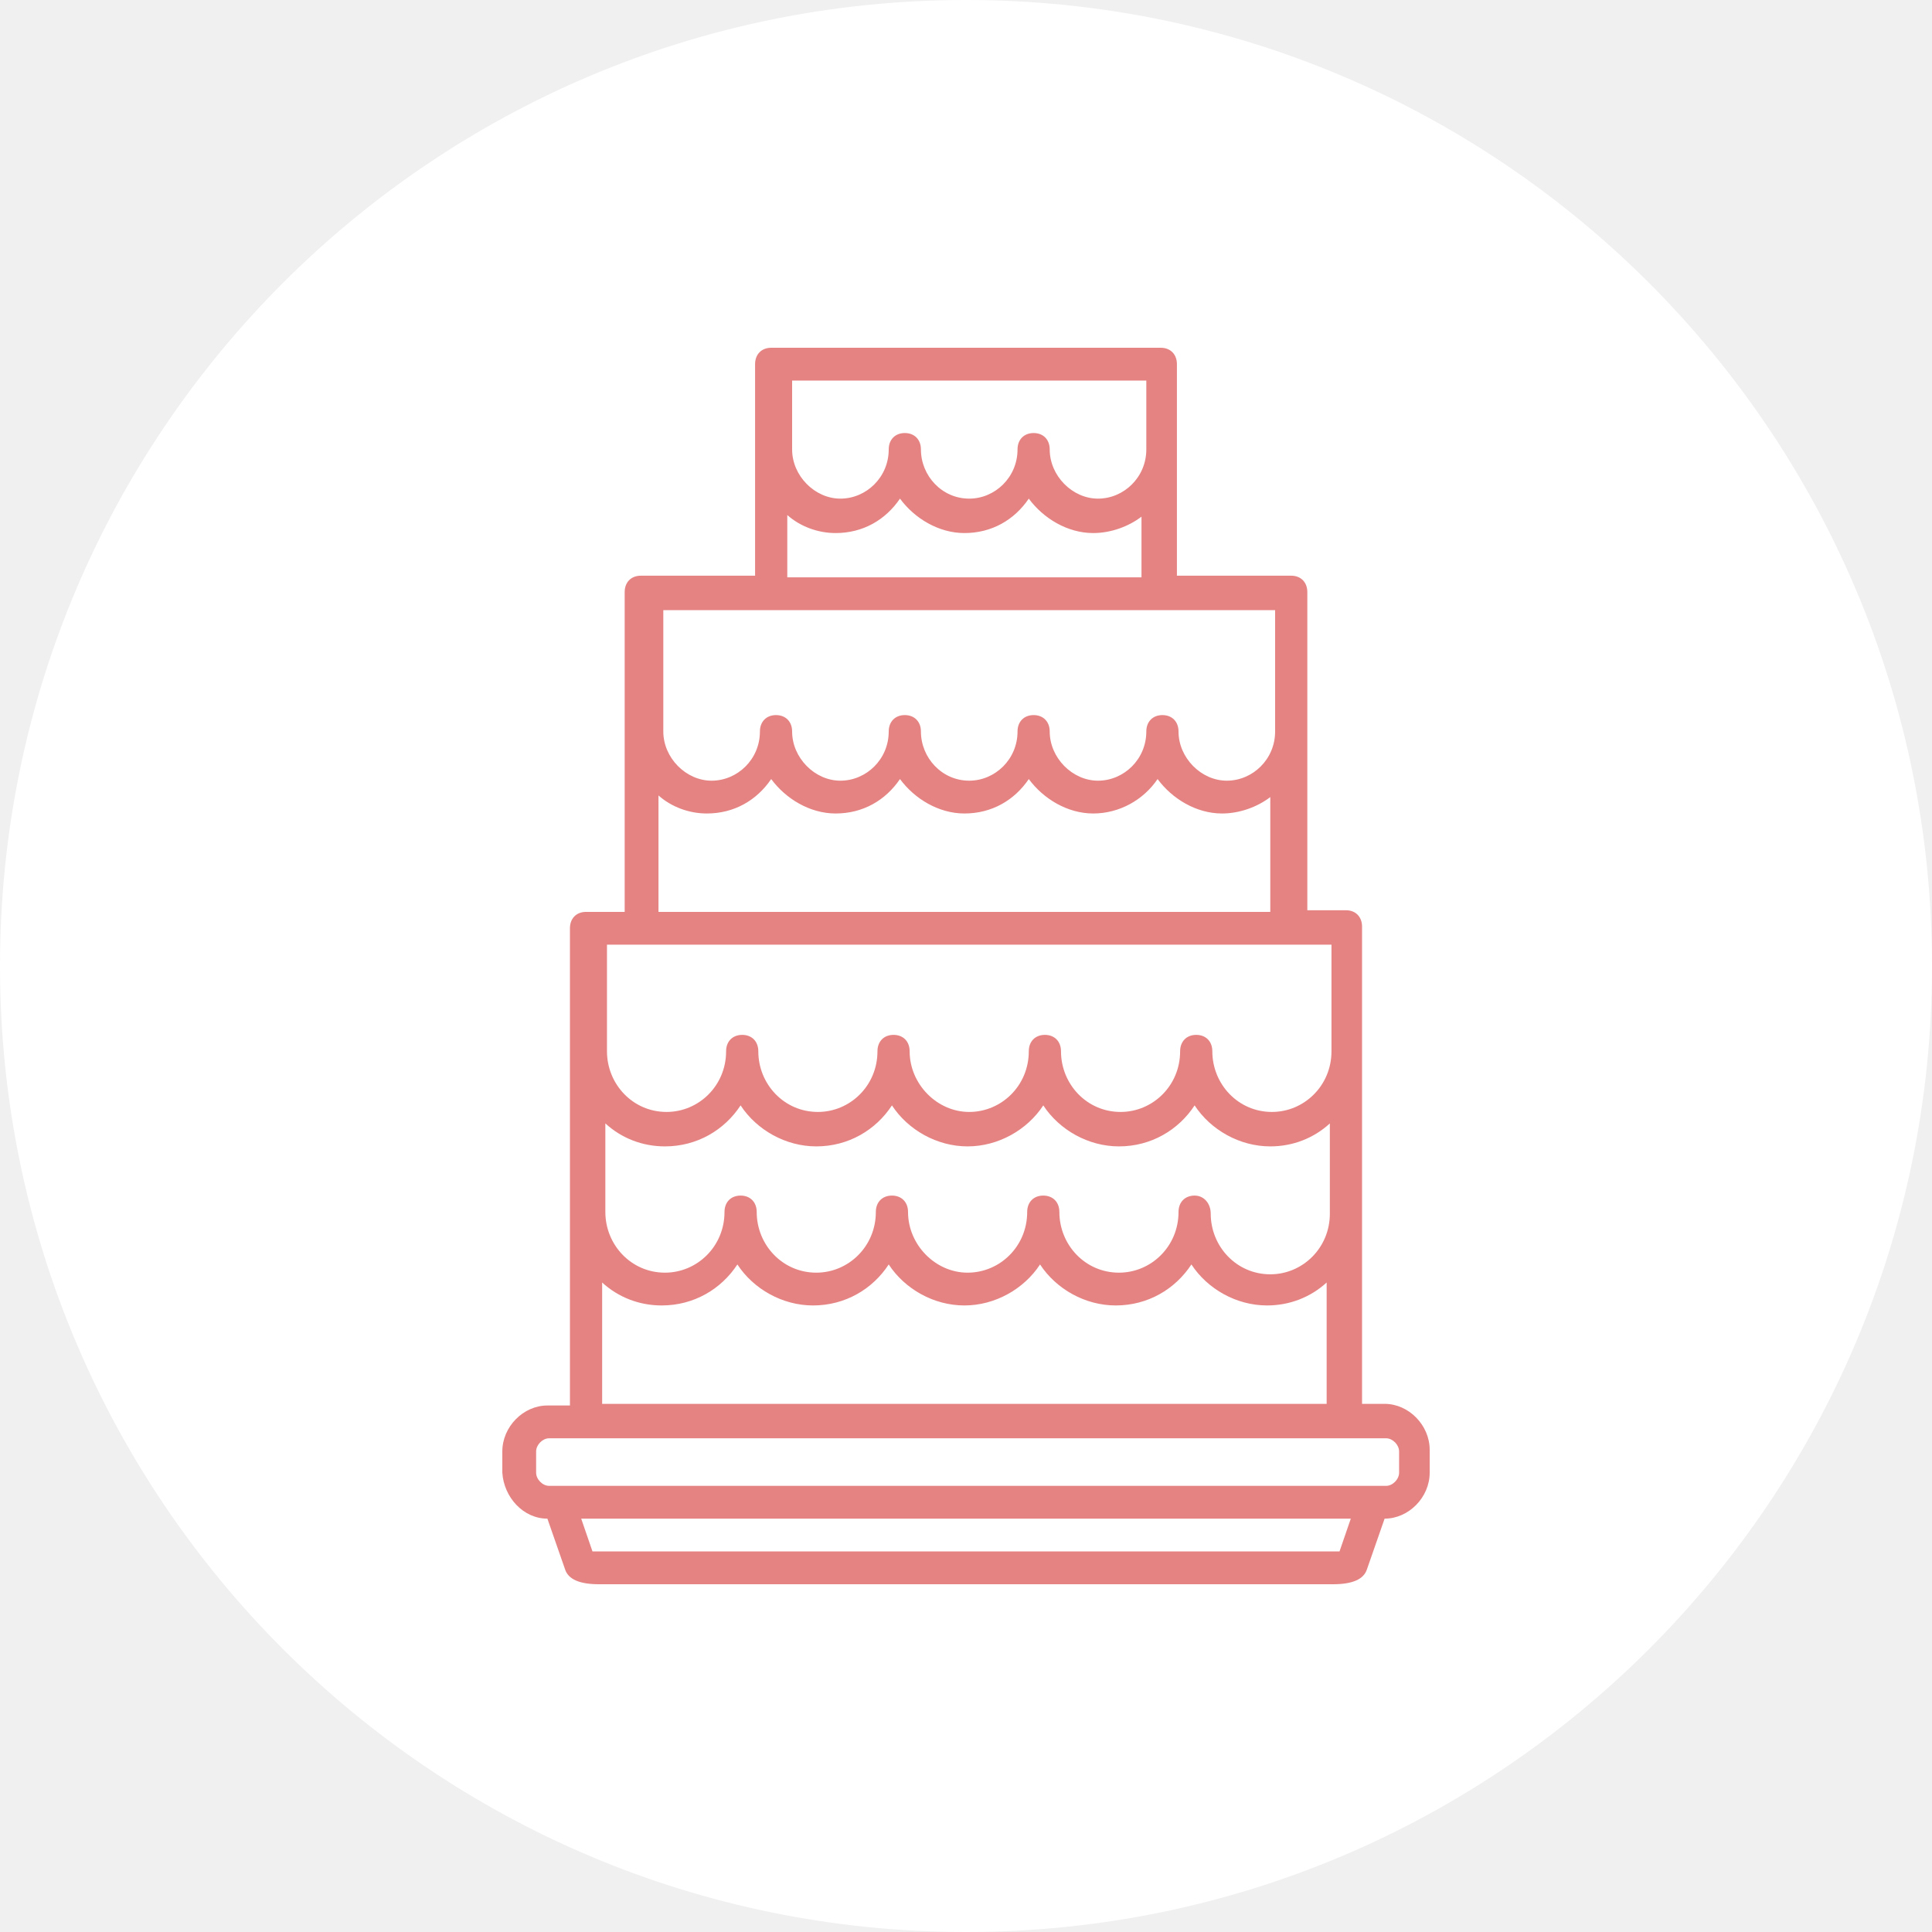
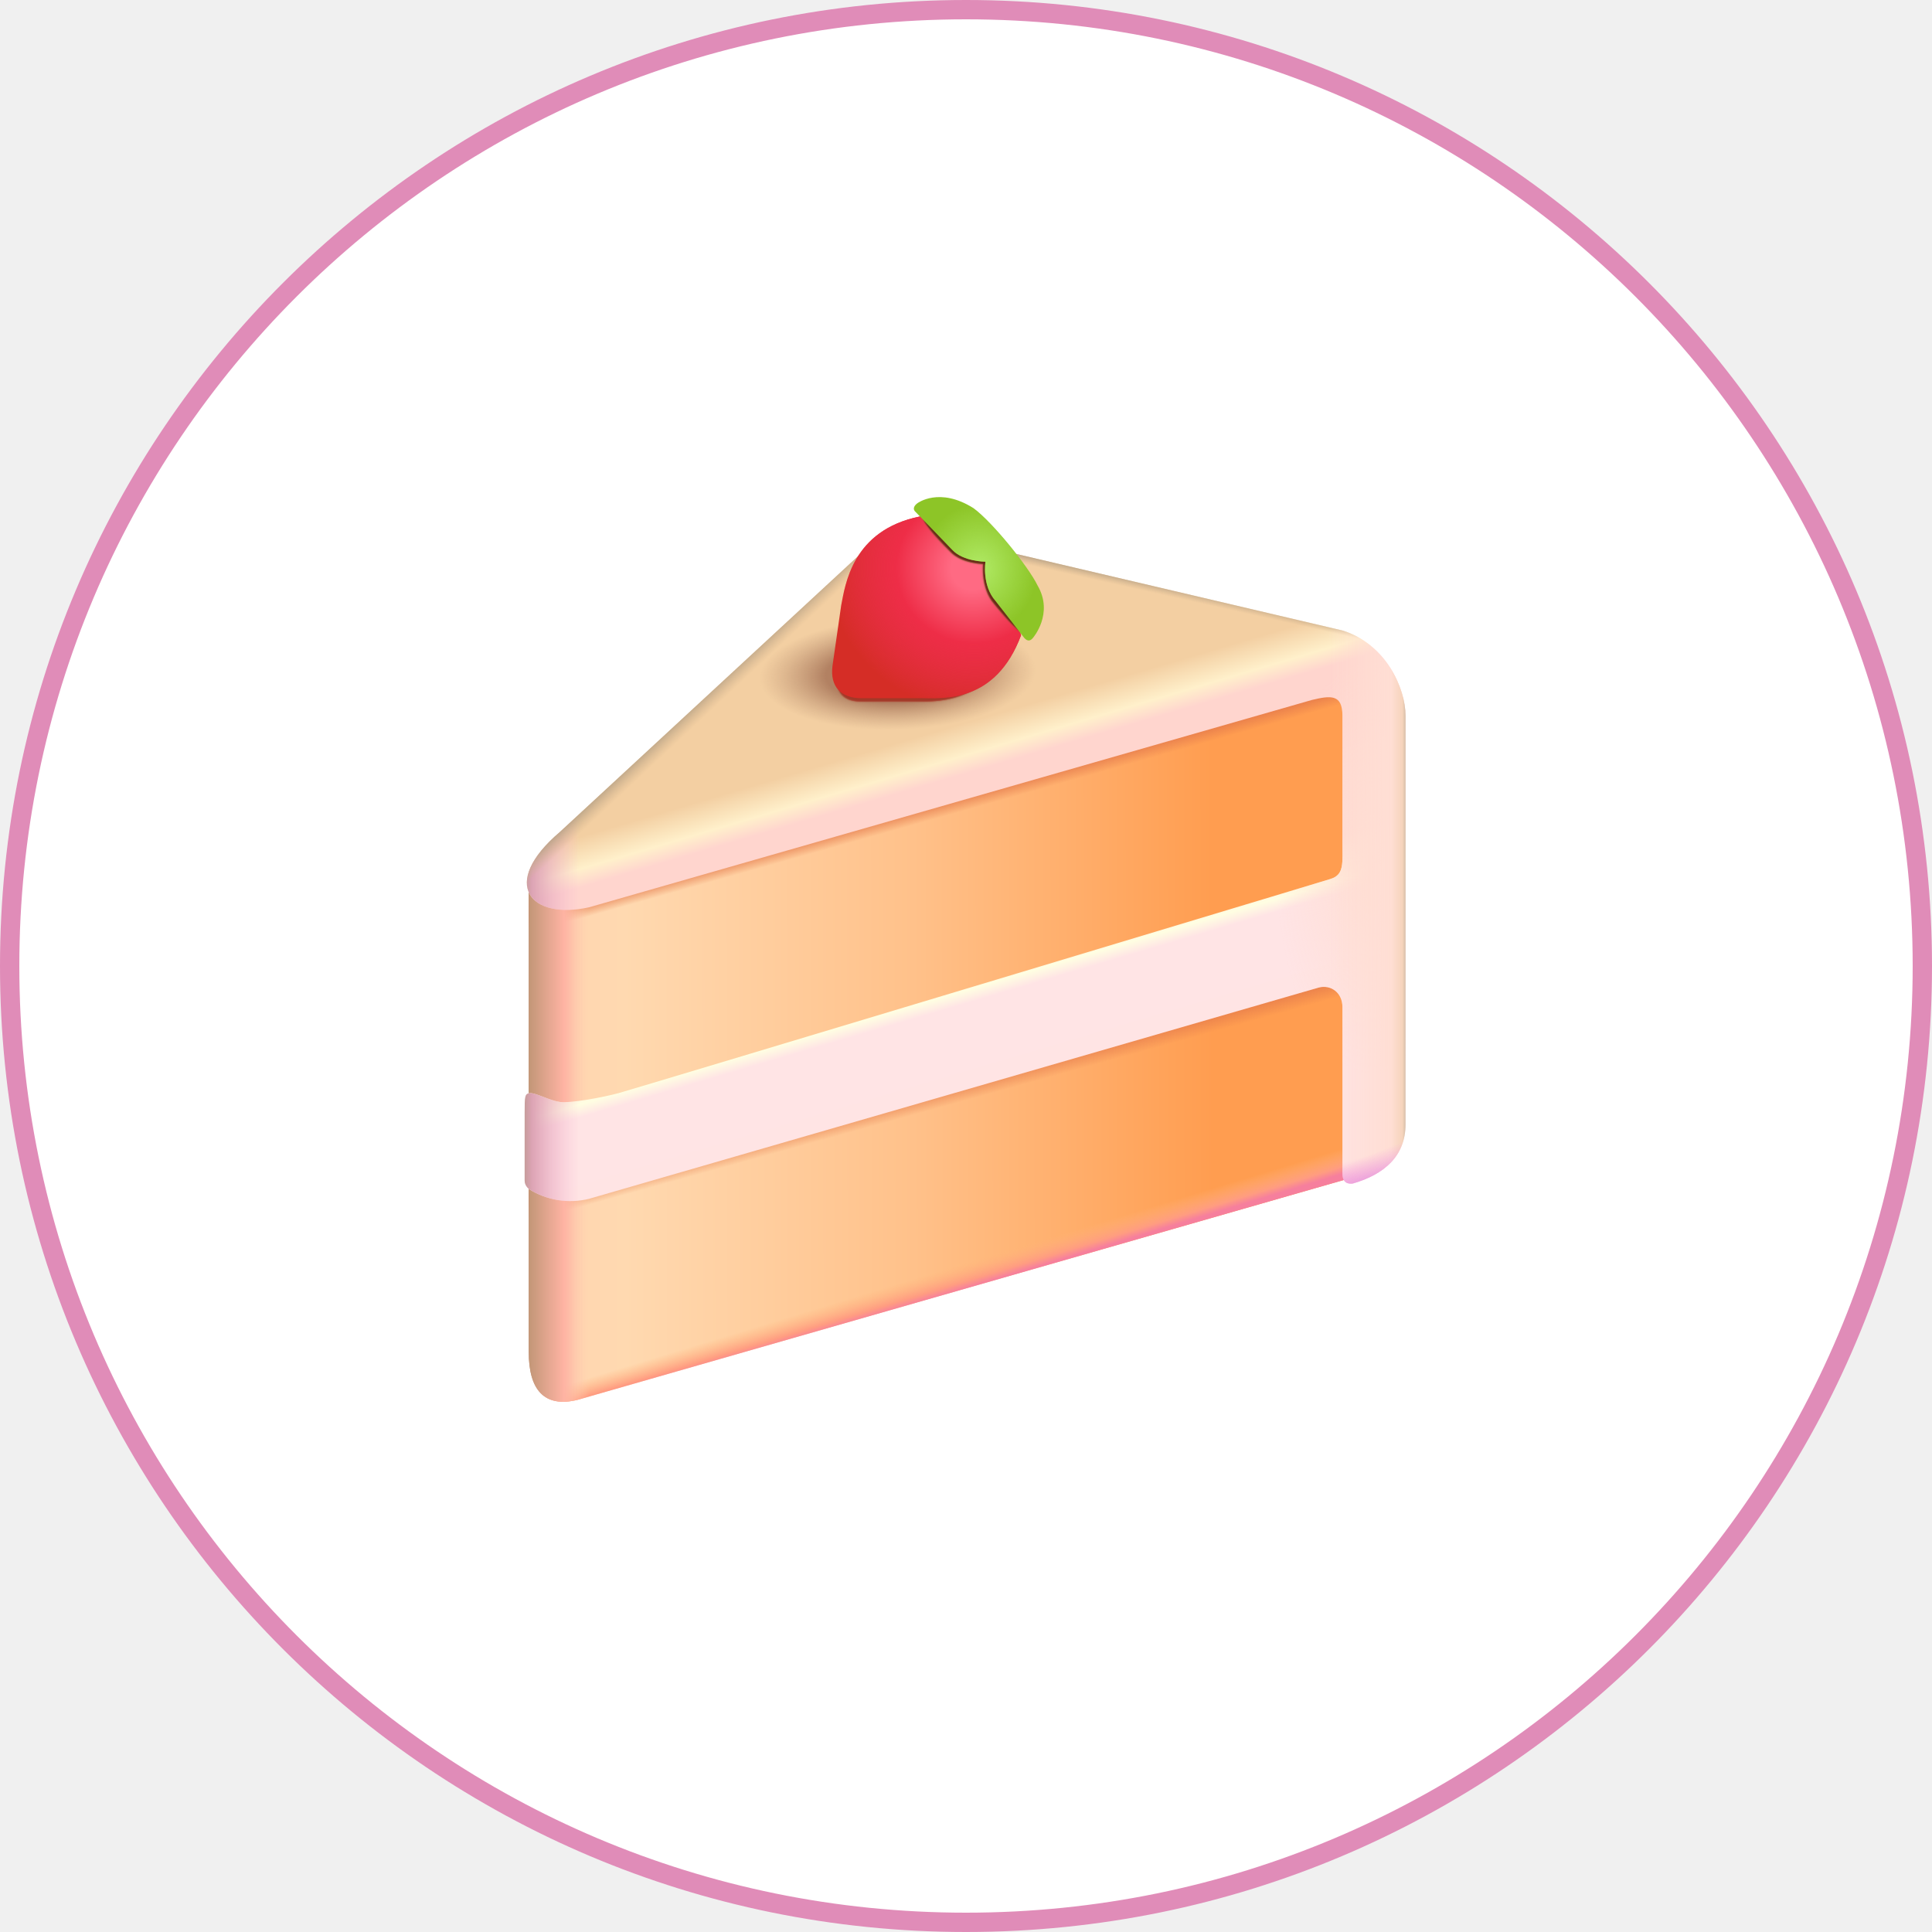
<svg xmlns="http://www.w3.org/2000/svg" width="100" height="100" viewBox="0 0 100 100" fill="none">
-   <circle cx="50" cy="50" r="50" fill="white" />
-   <path d="M28.333 78.605L29.25 81.236C29.417 81.745 30 82 31 82H69C70 82 70.583 81.745 70.75 81.236L71.667 78.605C72.917 78.605 74 77.501 74 76.228V75.04C74 73.767 72.917 72.663 71.667 72.663H70.5V47.963C70.5 47.454 70.167 47.114 69.667 47.114H67.667V30.647C67.667 30.138 67.333 29.798 66.833 29.798H60.917V18.849C60.917 18.34 60.583 18 60.083 18H39.917C39.417 18 39.083 18.34 39.083 18.849V29.798H33.167C32.667 29.798 32.333 30.138 32.333 30.647V47.199H30.333C29.833 47.199 29.5 47.538 29.5 48.048V72.748H28.333C27.083 72.748 26 73.852 26 75.125V76.228C26.083 77.501 27.083 78.605 28.333 78.605ZM69.083 80.302H31C30.917 80.302 30.75 80.302 30.667 80.302L30.083 78.605H69.917L69.333 80.302C69.25 80.302 69.167 80.302 69.083 80.302ZM61.833 61.883C61.333 61.883 61 62.223 61 62.732C61 64.515 59.583 65.873 57.917 65.873C56.167 65.873 54.833 64.43 54.833 62.732C54.833 62.223 54.5 61.883 54 61.883C53.5 61.883 53.167 62.223 53.167 62.732C53.167 64.515 51.75 65.873 50.083 65.873C48.417 65.873 47 64.43 47 62.732C47 62.223 46.667 61.883 46.167 61.883C45.667 61.883 45.333 62.223 45.333 62.732C45.333 64.515 43.917 65.873 42.25 65.873C40.5 65.873 39.167 64.43 39.167 62.732C39.167 62.223 38.833 61.883 38.333 61.883C37.833 61.883 37.5 62.223 37.5 62.732C37.5 64.515 36.083 65.873 34.417 65.873C32.667 65.873 31.333 64.43 31.333 62.732V58.148C32.167 58.913 33.25 59.337 34.417 59.337C36.083 59.337 37.5 58.488 38.333 57.215C39.167 58.488 40.667 59.337 42.25 59.337C43.917 59.337 45.333 58.488 46.167 57.215C47 58.488 48.5 59.337 50.083 59.337C51.667 59.337 53.167 58.488 54 57.215C54.833 58.488 56.333 59.337 57.917 59.337C59.583 59.337 61 58.488 61.833 57.215C62.667 58.488 64.167 59.337 65.75 59.337C66.917 59.337 68 58.913 68.833 58.148V62.817C68.833 64.6 67.417 65.958 65.75 65.958C64 65.958 62.667 64.515 62.667 62.817C62.667 62.308 62.333 61.883 61.833 61.883ZM59.333 19.698V23.263C59.333 24.706 58.167 25.809 56.833 25.809C55.5 25.809 54.333 24.621 54.333 23.263C54.333 22.753 54 22.414 53.5 22.414C53 22.414 52.667 22.753 52.667 23.263C52.667 24.706 51.5 25.809 50.167 25.809C48.75 25.809 47.667 24.621 47.667 23.263C47.667 22.753 47.333 22.414 46.833 22.414C46.333 22.414 46 22.753 46 23.263C46 24.706 44.833 25.809 43.5 25.809C42.167 25.809 41 24.621 41 23.263V19.698H59.333ZM40.75 26.658C41.417 27.252 42.333 27.591 43.25 27.591C44.667 27.591 45.833 26.913 46.583 25.809C47.333 26.828 48.583 27.591 49.917 27.591C51.333 27.591 52.5 26.913 53.25 25.809C54 26.828 55.25 27.591 56.583 27.591C57.5 27.591 58.417 27.252 59.083 26.743V29.883H40.75V26.658ZM66 31.496V37.862C66 39.305 64.833 40.408 63.5 40.408C62.167 40.408 61 39.22 61 37.862C61 37.353 60.667 37.013 60.167 37.013C59.667 37.013 59.333 37.353 59.333 37.862C59.333 39.305 58.167 40.408 56.833 40.408C55.5 40.408 54.333 39.22 54.333 37.862C54.333 37.353 54 37.013 53.5 37.013C53 37.013 52.667 37.353 52.667 37.862C52.667 39.305 51.5 40.408 50.167 40.408C48.75 40.408 47.667 39.22 47.667 37.862C47.667 37.353 47.333 37.013 46.833 37.013C46.333 37.013 46 37.353 46 37.862C46 39.305 44.833 40.408 43.5 40.408C42.167 40.408 41 39.22 41 37.862C41 37.353 40.667 37.013 40.167 37.013C39.667 37.013 39.333 37.353 39.333 37.862C39.333 39.305 38.167 40.408 36.833 40.408C35.5 40.408 34.333 39.22 34.333 37.862V31.581H66V31.496ZM34.083 41.172C34.75 41.767 35.667 42.106 36.583 42.106C38 42.106 39.167 41.427 39.917 40.324C40.667 41.342 41.917 42.106 43.25 42.106C44.667 42.106 45.833 41.427 46.583 40.324C47.333 41.342 48.583 42.106 49.917 42.106C51.333 42.106 52.5 41.427 53.25 40.324C54 41.342 55.25 42.106 56.583 42.106C57.917 42.106 59.167 41.427 59.917 40.324C60.667 41.342 61.917 42.106 63.25 42.106C64.167 42.106 65.083 41.767 65.75 41.257V47.199H34.083V41.172ZM68.917 48.812V54.414C68.917 56.196 67.5 57.554 65.833 57.554C64.083 57.554 62.75 56.111 62.75 54.414C62.75 53.904 62.417 53.565 61.917 53.565C61.417 53.565 61.083 53.904 61.083 54.414C61.083 56.196 59.667 57.554 58 57.554C56.25 57.554 54.917 56.111 54.917 54.414C54.917 53.904 54.583 53.565 54.083 53.565C53.583 53.565 53.25 53.904 53.25 54.414C53.25 56.196 51.833 57.554 50.167 57.554C48.5 57.554 47.083 56.111 47.083 54.414C47.083 53.904 46.75 53.565 46.25 53.565C45.75 53.565 45.417 53.904 45.417 54.414C45.417 56.196 44 57.554 42.333 57.554C40.583 57.554 39.25 56.111 39.25 54.414C39.25 53.904 38.917 53.565 38.417 53.565C37.917 53.565 37.583 53.904 37.583 54.414C37.583 56.196 36.167 57.554 34.5 57.554C32.75 57.554 31.417 56.111 31.417 54.414V48.897H68.917V48.812ZM31.167 66.382C32 67.146 33.083 67.57 34.25 67.57C35.917 67.57 37.333 66.722 38.167 65.448C39 66.722 40.5 67.57 42.083 67.57C43.75 67.57 45.167 66.722 46 65.448C46.833 66.722 48.333 67.57 49.917 67.57C51.5 67.57 53 66.722 53.833 65.448C54.667 66.722 56.167 67.57 57.75 67.57C59.417 67.57 60.833 66.722 61.667 65.448C62.5 66.722 64 67.57 65.583 67.57C66.75 67.57 67.833 67.146 68.667 66.382V72.663H31.167V66.382ZM27.75 75.125C27.75 74.785 28.083 74.446 28.417 74.446H71.75C72.083 74.446 72.417 74.785 72.417 75.125V76.228C72.417 76.568 72.083 76.907 71.75 76.907H28.417C28.083 76.907 27.75 76.568 27.75 76.228V75.125Z" fill="#E58383" />
+   <circle cx="50" cy="50" r="49.5" fill="white" stroke="#E08CB8" />
+   <path d="M29.894 72.457L69.918 60.972L71.197 59.795V36.964L69.536 33.747L27.367 45.682V69.966C27.367 71.957 28.173 72.868 29.894 72.457Z" fill="url(#paint0_linear_406_1)" />
+   <path d="M29.894 72.457L69.918 60.972L71.197 59.795V36.964L69.536 33.747L27.367 45.682V69.966C27.367 71.957 28.173 72.868 29.894 72.457Z" fill="url(#paint1_linear_406_1)" />
+   <path d="M29.894 72.457L69.918 60.972L71.197 59.795V36.964L69.536 33.747L27.367 45.682V69.966C27.367 71.957 28.173 72.868 29.894 72.457Z" fill="url(#paint2_linear_406_1)" />
+   <path d="M29.894 72.457L69.918 60.972L71.197 59.795V36.964L69.536 33.747L27.367 45.682V69.966C27.367 71.957 28.173 72.868 29.894 72.457Z" fill="url(#paint3_linear_406_1)" />
+   <path d="M29.894 72.457L69.918 60.972L71.197 59.795V36.964L69.536 33.747L27.367 45.682V69.966C27.367 71.957 28.173 72.868 29.894 72.457Z" fill="url(#paint4_linear_406_1)" />
+   <path d="M45.18 28.076L28.979 43.063C25.817 45.764 27.46 47.631 30.497 46.961L67.914 36.227C68.876 35.999 69.484 35.924 69.484 37.037V43.57C69.484 44.686 69.588 45.268 68.876 45.492C68.876 45.492 32.793 56.37 32.016 56.581C31.239 56.792 29.514 57.114 28.977 57.036C28.443 56.958 27.764 56.581 27.46 56.581C27.156 56.581 27.156 56.757 27.156 57.594V61.115C27.156 61.38 27.383 61.55 27.383 61.55C27.842 61.839 28.354 62.031 28.889 62.117C29.424 62.203 29.971 62.18 30.497 62.049L68.27 51.113C68.876 50.96 69.484 51.367 69.484 52.126V60.735C69.484 61.258 69.801 61.286 70.023 61.258C71.635 60.793 72.75 59.839 72.75 58.201V37.037C72.75 35.651 71.747 33.336 69.484 32.634L51.56 28.428C49.859 28.074 46.568 27 45.18 28.076Z" fill="url(#paint5_linear_406_1)" />
+   <path d="M45.18 28.076L28.979 43.063C25.817 45.764 27.46 47.631 30.497 46.961L67.914 36.227C68.876 35.999 69.484 35.924 69.484 37.037V43.57C69.484 44.686 69.588 45.268 68.876 45.492C68.876 45.492 32.793 56.37 32.016 56.581C31.239 56.792 29.514 57.114 28.977 57.036C28.443 56.958 27.764 56.581 27.46 56.581C27.156 56.581 27.156 56.757 27.156 57.594V61.115C27.156 61.38 27.383 61.55 27.383 61.55C27.842 61.839 28.354 62.031 28.889 62.117C29.424 62.203 29.971 62.18 30.497 62.049L68.27 51.113C68.876 50.96 69.484 51.367 69.484 52.126V60.735C69.484 61.258 69.801 61.286 70.023 61.258C71.635 60.793 72.75 59.839 72.75 58.201V37.037C72.75 35.651 71.747 33.336 69.484 32.634L51.56 28.428C49.859 28.074 46.568 27 45.18 28.076Z" fill="url(#paint6_linear_406_1)" />
+   <path d="M45.18 28.076L28.979 43.063C25.817 45.764 27.46 47.631 30.497 46.961L67.914 36.227C68.876 35.999 69.484 35.924 69.484 37.037V43.57C69.484 44.686 69.588 45.268 68.876 45.492C68.876 45.492 32.793 56.37 32.016 56.581C31.239 56.792 29.514 57.114 28.977 57.036C28.443 56.958 27.764 56.581 27.46 56.581C27.156 56.581 27.156 56.757 27.156 57.594V61.115C27.156 61.38 27.383 61.55 27.383 61.55C27.842 61.839 28.354 62.031 28.889 62.117C29.424 62.203 29.971 62.18 30.497 62.049L68.27 51.113C68.876 50.96 69.484 51.367 69.484 52.126V60.735C69.484 61.258 69.801 61.286 70.023 61.258C71.635 60.793 72.75 59.839 72.75 58.201V37.037C72.75 35.651 71.747 33.336 69.484 32.634L51.56 28.428C49.859 28.074 46.568 27 45.18 28.076Z" fill="url(#paint7_linear_406_1)" />
+   <path d="M45.18 28.076L28.979 43.063C25.817 45.764 27.46 47.631 30.497 46.961L67.914 36.227C68.876 35.999 69.484 35.924 69.484 37.037V43.57C69.484 44.686 69.588 45.268 68.876 45.492C68.876 45.492 32.793 56.37 32.016 56.581C31.239 56.792 29.514 57.114 28.977 57.036C28.443 56.958 27.764 56.581 27.46 56.581C27.156 56.581 27.156 56.757 27.156 57.594V61.115C27.156 61.38 27.383 61.55 27.383 61.55C27.842 61.839 28.354 62.031 28.889 62.117C29.424 62.203 29.971 62.18 30.497 62.049L68.27 51.113C68.876 50.96 69.484 51.367 69.484 52.126V60.735C69.484 61.258 69.801 61.286 70.023 61.258C71.635 60.793 72.75 59.839 72.75 58.201V37.037C72.75 35.651 71.747 33.336 69.484 32.634L51.56 28.428C49.859 28.074 46.568 27 45.18 28.076Z" fill="url(#paint8_linear_406_1)" />
+   <path d="M45.18 28.076L28.979 43.063C25.817 45.764 27.46 47.631 30.497 46.961L67.914 36.227C68.876 35.999 69.484 35.924 69.484 37.037V43.57C69.484 44.686 69.588 45.268 68.876 45.492C68.876 45.492 32.793 56.37 32.016 56.581C31.239 56.792 29.514 57.114 28.977 57.036C28.443 56.958 27.764 56.581 27.46 56.581C27.156 56.581 27.156 56.757 27.156 57.594V61.115C27.156 61.38 27.383 61.55 27.383 61.55C27.842 61.839 28.354 62.031 28.889 62.117C29.424 62.203 29.971 62.18 30.497 62.049L68.27 51.113C68.876 50.96 69.484 51.367 69.484 52.126V60.735C69.484 61.258 69.801 61.286 70.023 61.258C71.635 60.793 72.75 59.839 72.75 58.201V37.037C72.75 35.651 71.747 33.336 69.484 32.634L51.56 28.428C49.859 28.074 46.568 27 45.18 28.076Z" fill="url(#paint9_radial_406_1)" />
+   <path d="M45.18 28.076L28.979 43.063C25.817 45.764 27.46 47.631 30.497 46.961L67.914 36.227C68.876 35.999 69.484 35.924 69.484 37.037V43.57C69.484 44.686 69.588 45.268 68.876 45.492C68.876 45.492 32.793 56.37 32.016 56.581C31.239 56.792 29.514 57.114 28.977 57.036C28.443 56.958 27.764 56.581 27.46 56.581C27.156 56.581 27.156 56.757 27.156 57.594V61.115C27.156 61.38 27.383 61.55 27.383 61.55C27.842 61.839 28.354 62.031 28.889 62.117C29.424 62.203 29.971 62.18 30.497 62.049L68.27 51.113C68.876 50.96 69.484 51.367 69.484 52.126V60.735C69.484 61.258 69.801 61.286 70.023 61.258C71.635 60.793 72.75 59.839 72.75 58.201V37.037C72.75 35.651 71.747 33.336 69.484 32.634L51.56 28.428C49.859 28.074 46.568 27 45.18 28.076Z" fill="url(#paint10_linear_406_1)" />
+   <path d="M45.18 28.076L28.979 43.063C25.817 45.764 27.46 47.631 30.497 46.961L67.914 36.227C68.876 35.999 69.484 35.924 69.484 37.037V43.57C69.484 44.686 69.588 45.268 68.876 45.492C68.876 45.492 32.793 56.37 32.016 56.581C31.239 56.792 29.514 57.114 28.977 57.036C28.443 56.958 27.764 56.581 27.46 56.581C27.156 56.581 27.156 56.757 27.156 57.594V61.115C27.156 61.38 27.383 61.55 27.383 61.55C27.842 61.839 28.354 62.031 28.889 62.117C29.424 62.203 29.971 62.18 30.497 62.049L68.27 51.113C68.876 50.96 69.484 51.367 69.484 52.126V60.735C69.484 61.258 69.801 61.286 70.023 61.258C71.635 60.793 72.75 59.839 72.75 58.201V37.037C72.75 35.651 71.747 33.336 69.484 32.634L51.56 28.428C49.859 28.074 46.568 27 45.18 28.076Z" fill="url(#paint11_linear_406_1)" />
+   <path d="M45.18 28.076L28.979 43.063C25.817 45.764 27.46 47.631 30.497 46.961L67.914 36.227C68.876 35.999 69.484 35.924 69.484 37.037V43.57C69.484 44.686 69.588 45.268 68.876 45.492C68.876 45.492 32.793 56.37 32.016 56.581C31.239 56.792 29.514 57.114 28.977 57.036C28.443 56.958 27.764 56.581 27.46 56.581C27.156 56.581 27.156 56.757 27.156 57.594V61.115C27.156 61.38 27.383 61.55 27.383 61.55C27.842 61.839 28.354 62.031 28.889 62.117C29.424 62.203 29.971 62.18 30.497 62.049L68.27 51.113C68.876 50.96 69.484 51.367 69.484 52.126V60.735C69.484 61.258 69.801 61.286 70.023 61.258C71.635 60.793 72.75 59.839 72.75 58.201V37.037C72.75 35.651 71.747 33.336 69.484 32.634L51.56 28.428C49.859 28.074 46.568 27 45.18 28.076Z" fill="url(#paint12_radial_406_1)" />
+   <g filter="url(#filter0_f_406_1)">
+     <path d="M44.579 36.314C43.539 36.314 43.182 35.729 43.323 34.65C44.404 19.205 57.693 36.314 47.769 36.314H44.579Z" fill="#D52D26" />
+     <path d="M44.579 36.314C43.539 36.314 43.182 35.729 43.323 34.65C44.404 19.205 57.693 36.314 47.769 36.314H44.579Z" fill="#A23828" />
+   </g>
+   <path d="M43.539 31.34C43.744 30.319 44.083 27.437 47.627 26.731L51.456 28.693L52.85 32.877C51.544 36.389 48.846 36.139 47.769 36.139H44.579C43.539 36.139 42.947 35.547 43.09 34.46L43.539 31.34Z" fill="#D52D26" />
+   <path d="M43.539 31.34C43.744 30.319 44.083 27.437 47.627 26.731L51.456 28.693L52.85 32.877C51.544 36.389 48.846 36.139 47.769 36.139H44.579C43.539 36.139 42.947 35.547 43.09 34.46L43.539 31.34Z" fill="url(#paint13_radial_406_1)" />
+   <g filter="url(#filter1_f_406_1)">
+     <path d="M51.459 31.262C50.744 30.458 50.881 29.198 50.881 29.198C50.881 29.198 49.753 29.172 49.187 28.558C45.463 24.837 50.01 27.323 51.181 28.366C52.704 29.725 52.97 32.112 52.97 32.112C52.844 32.266 53.224 32.911 52.818 32.684C52.411 32.456 51.459 31.262 51.459 31.262Z" fill="#8DC527" />
+     <path d="M51.459 31.262C50.744 30.458 50.881 29.198 50.881 29.198C50.881 29.198 49.753 29.172 49.187 28.558C45.463 24.837 50.01 27.323 51.181 28.366C52.704 29.725 52.97 32.112 52.97 32.112C52.844 32.266 53.224 32.911 52.818 32.684C52.411 32.456 51.459 31.262 51.459 31.262Z" fill="#672A17" />
+   </g>
+   <path d="M51.527 31.104C50.812 30.3 51.007 29.073 51.007 29.073C51.007 29.073 49.847 29.073 49.282 28.456L47.343 26.449C47.239 26.306 47.343 26.151 47.486 26.046C47.486 26.046 48.625 25.183 50.393 26.306C51.371 27.027 53.23 29.331 53.702 30.3C54.558 31.762 53.464 33.019 53.464 33.019C53.339 33.173 53.193 33.217 53.016 33.019L51.527 31.104Z" fill="#8DC527" />
+   <path d="M51.527 31.104C50.812 30.3 51.007 29.073 51.007 29.073C51.007 29.073 49.847 29.073 49.282 28.456L47.343 26.449C47.239 26.306 47.343 26.151 47.486 26.046C47.486 26.046 48.625 25.183 50.393 26.306C51.371 27.027 53.23 29.331 53.702 30.3C54.558 31.762 53.464 33.019 53.464 33.019C53.339 33.173 53.193 33.217 53.016 33.019L51.527 31.104Z" fill="url(#paint14_radial_406_1)" />
+   <defs>
+     <filter id="filter0_f_406_1" x="43.194" y="28.092" width="8.334" height="8.323" filterUnits="userSpaceOnUse" color-interpolation-filters="sRGB">
+       <feFlood flood-opacity="0" result="BackgroundImageFix" />
+       <feBlend mode="normal" in="SourceGraphic" in2="BackgroundImageFix" result="shape" />
+       <feGaussianBlur stdDeviation="0.05" result="effect1_foregroundBlur_406_1" />
+     </filter>
+     <filter id="filter1_f_406_1" x="47.648" y="26.483" width="5.463" height="6.349" filterUnits="userSpaceOnUse" color-interpolation-filters="sRGB">
+       <feFlood flood-opacity="0" result="BackgroundImageFix" />
+       <feBlend mode="normal" in="SourceGraphic" in2="BackgroundImageFix" result="shape" />
+       <feGaussianBlur stdDeviation="0.05" result="effect1_foregroundBlur_406_1" />
+     </filter>
+     <linearGradient id="paint0_linear_406_1" x1="26.743" y1="54.012" x2="66.149" y2="53.962" gradientUnits="userSpaceOnUse">
+       <stop offset="0.015" stop-color="#CA957F" />
+       <stop offset="0.049" stop-color="#FFB4A4" />
+       <stop offset="0.077" stop-color="#FFD6B0" />
+       <stop offset="0.142" stop-color="#FFD9B0" />
+       <stop offset="0.521" stop-color="#FFC18A" />
+       <stop offset="0.915" stop-color="#FF9D50" />
+     </linearGradient>
+     <linearGradient id="paint1_linear_406_1" x1="46.75" y1="59.243" x2="49.282" y2="67.571" gradientUnits="userSpaceOnUse">
+       <stop offset="0.782" stop-color="#FFB37B" stop-opacity="0" />
+       <stop offset="0.886" stop-color="#FF9C81" />
+       <stop offset="0.927" stop-color="#F67F9D" />
+     </linearGradient>
+     <linearGradient id="paint2_linear_406_1" x1="56.297" y1="48.68" x2="58.125" y2="55.281" gradientUnits="userSpaceOnUse">
+       <stop offset="0.261" stop-color="#F08456" stop-opacity="0" />
+       <stop offset="0.76" stop-color="#E4794B" />
+       <stop offset="0.919" stop-color="#E4794B" stop-opacity="0" />
+     </linearGradient>
+     <linearGradient id="paint3_linear_406_1" x1="49.282" y1="37.102" x2="50.712" y2="42.18" gradientUnits="userSpaceOnUse">
+       <stop offset="0.261" stop-color="#F08456" stop-opacity="0" />
+       <stop offset="0.76" stop-color="#E4794B" />
+       <stop offset="0.919" stop-color="#E4794B" stop-opacity="0" />
+     </linearGradient>
+     <linearGradient id="paint4_linear_406_1" x1="27.369" y1="57.312" x2="30.5" y2="57.312" gradientUnits="userSpaceOnUse">
+       <stop stop-color="#C29677" />
+       <stop offset="0.578" stop-color="#FEB3A3" />
+       <stop offset="1" stop-color="#FFCEB1" stop-opacity="0" />
+     </linearGradient>
+     <linearGradient id="paint5_linear_406_1" x1="41.825" y1="29.637" x2="52.641" y2="66.25" gradientUnits="userSpaceOnUse">
+       <stop stop-color="#F3CFA2" />
+       <stop offset="0.256" stop-color="#F3CFA2" />
+       <stop offset="0.298" stop-color="#FFF0CB" />
+       <stop offset="0.322" stop-color="#FFD5CE" />
+       <stop offset="0.547" stop-color="#FFD6CF" />
+       <stop offset="0.604" stop-color="#FFFEE2" />
+       <stop offset="0.621" stop-color="#FFE4E5" />
+       <stop offset="0.972" stop-color="#FFE3E3" />
+       <stop offset="1" stop-color="#F9AAE0" />
+     </linearGradient>
+     <linearGradient id="paint6_linear_406_1" x1="27.156" y1="59.141" x2="29.993" y2="59.141" gradientUnits="userSpaceOnUse">
+       <stop stop-color="#C69C9B" />
+       <stop offset="0.141" stop-color="#DDA4B5" />
+       <stop offset="1" stop-color="#F8B6D3" stop-opacity="0" />
+     </linearGradient>
+     <linearGradient id="paint7_linear_406_1" x1="37.812" y1="34.639" x2="38.549" y2="35.425" gradientUnits="userSpaceOnUse">
+       <stop stop-color="#B7A287" />
+       <stop offset="0.816" stop-color="#CFB18C" stop-opacity="0" />
+     </linearGradient>
+     <linearGradient id="paint8_linear_406_1" x1="58.608" y1="29.967" x2="58.481" y2="30.537" gradientUnits="userSpaceOnUse">
+       <stop stop-color="#B7A287" />
+       <stop offset="0.816" stop-color="#CFB18C" stop-opacity="0" />
+     </linearGradient>
+     <radialGradient id="paint9_radial_406_1" cx="0" cy="0" r="1" gradientUnits="userSpaceOnUse" gradientTransform="translate(71.0243 44.891) rotate(90) scale(10.7464 4.97656)">
+       <stop stop-color="#FFDED3" />
+       <stop offset="1" stop-color="#FFDED5" stop-opacity="0" />
+     </radialGradient>
+     <linearGradient id="paint10_linear_406_1" x1="72.75" y1="44.891" x2="68.79" y2="44.891" gradientUnits="userSpaceOnUse">
+       <stop stop-color="#D6C0AA" />
+       <stop offset="0.042" stop-color="#F6D4BC" />
+       <stop offset="0.192" stop-color="#FFDED4" />
+       <stop offset="1" stop-color="#FFDED3" stop-opacity="0" />
+     </linearGradient>
+     <linearGradient id="paint11_linear_406_1" x1="68.865" y1="58.099" x2="70.363" y2="61.731" gradientUnits="userSpaceOnUse">
+       <stop offset="0.293" stop-color="#FFD6E3" stop-opacity="0" />
+       <stop offset="0.589" stop-color="#F4A8DC" stop-opacity="0" />
+       <stop offset="0.945" stop-color="#E596DD" />
+     </linearGradient>
+     <radialGradient id="paint12_radial_406_1" cx="0" cy="0" r="1" gradientUnits="userSpaceOnUse" gradientTransform="translate(46.4699 34.8694) rotate(87.991) scale(2.89632 7.15996)">
+       <stop offset="0.52" stop-color="#B28162" />
+       <stop offset="1" stop-color="#C29A79" stop-opacity="0" />
+     </radialGradient>
+     <radialGradient id="paint13_radial_406_1" cx="0" cy="0" r="1" gradientUnits="userSpaceOnUse" gradientTransform="translate(50.3042 29.4835) rotate(113.864) scale(7.28003 7.56743)">
+       <stop offset="0.142" stop-color="#FF6A83" />
+       <stop offset="0.521" stop-color="#EE2D47" />
+       <stop offset="1" stop-color="#F32F59" stop-opacity="0" />
+     </radialGradient>
+     <radialGradient id="paint14_radial_406_1" cx="0" cy="0" r="1" gradientUnits="userSpaceOnUse" gradientTransform="translate(50.6661 29.4403) rotate(90) scale(3.71088 3.3639)">
+       <stop stop-color="#B1EB67" />
+       <stop offset="0.901" stop-color="#AFEA63" stop-opacity="0" />
+     </radialGradient>
+   </defs>
</svg>
